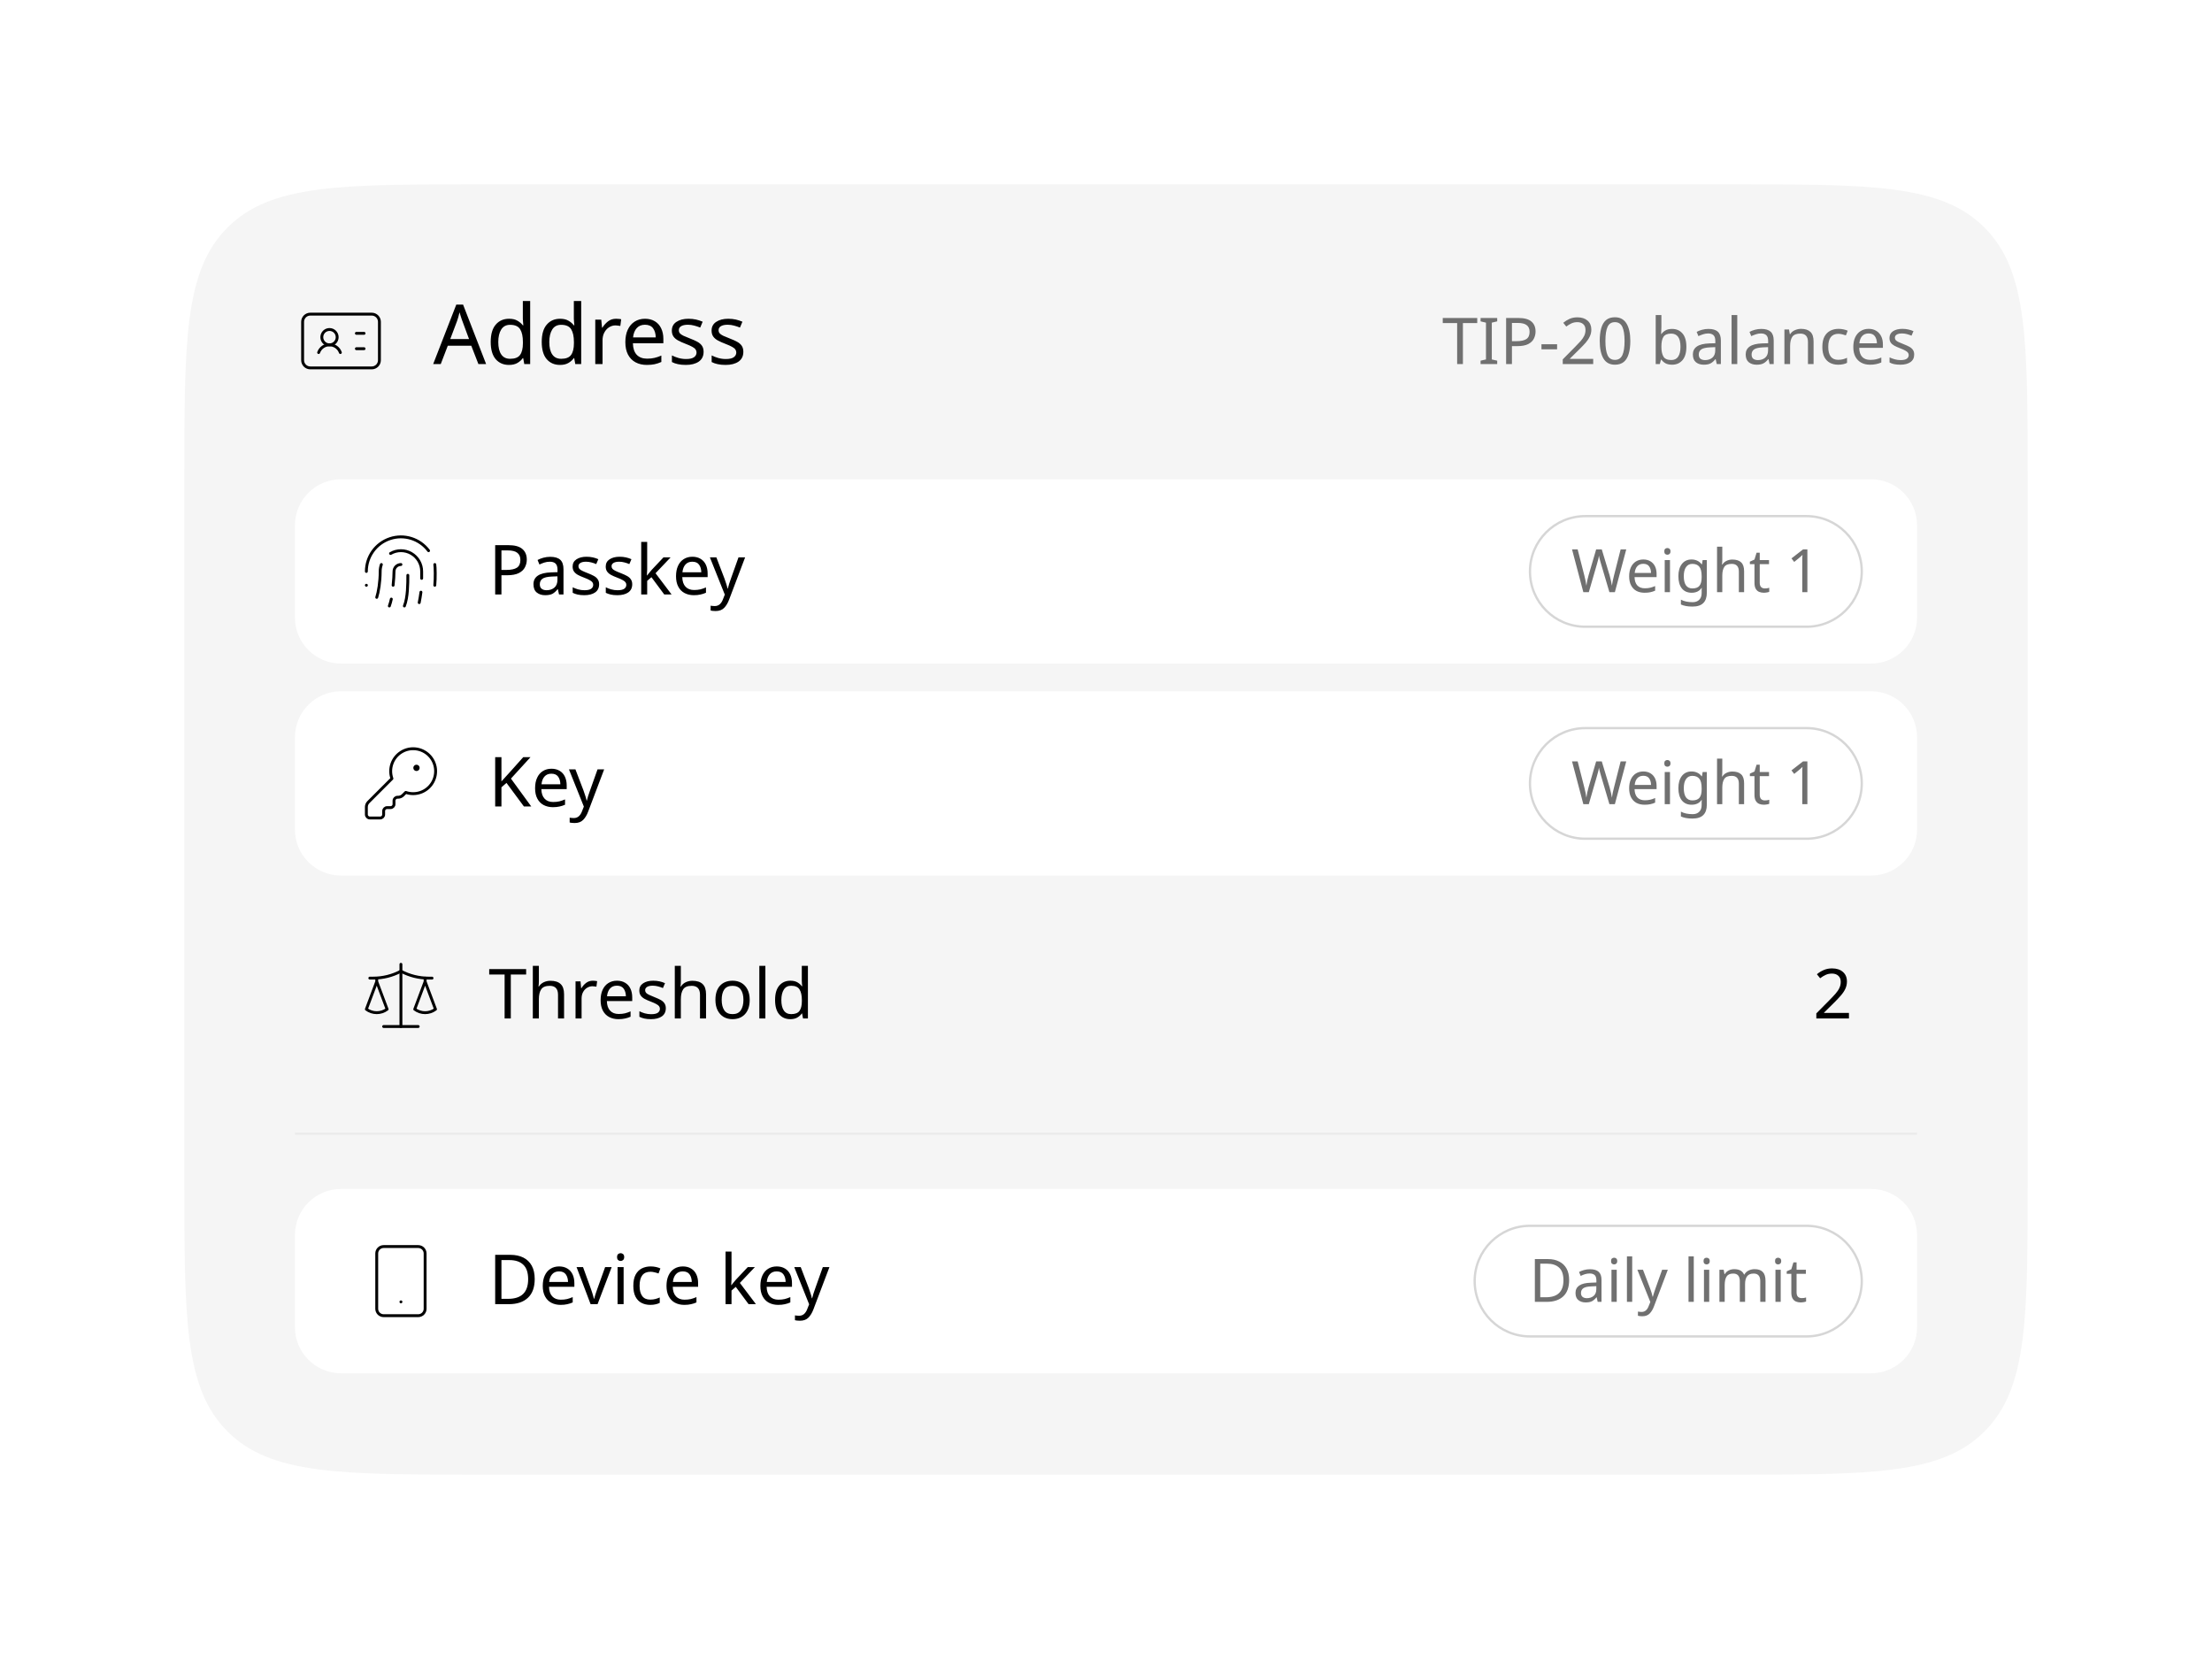
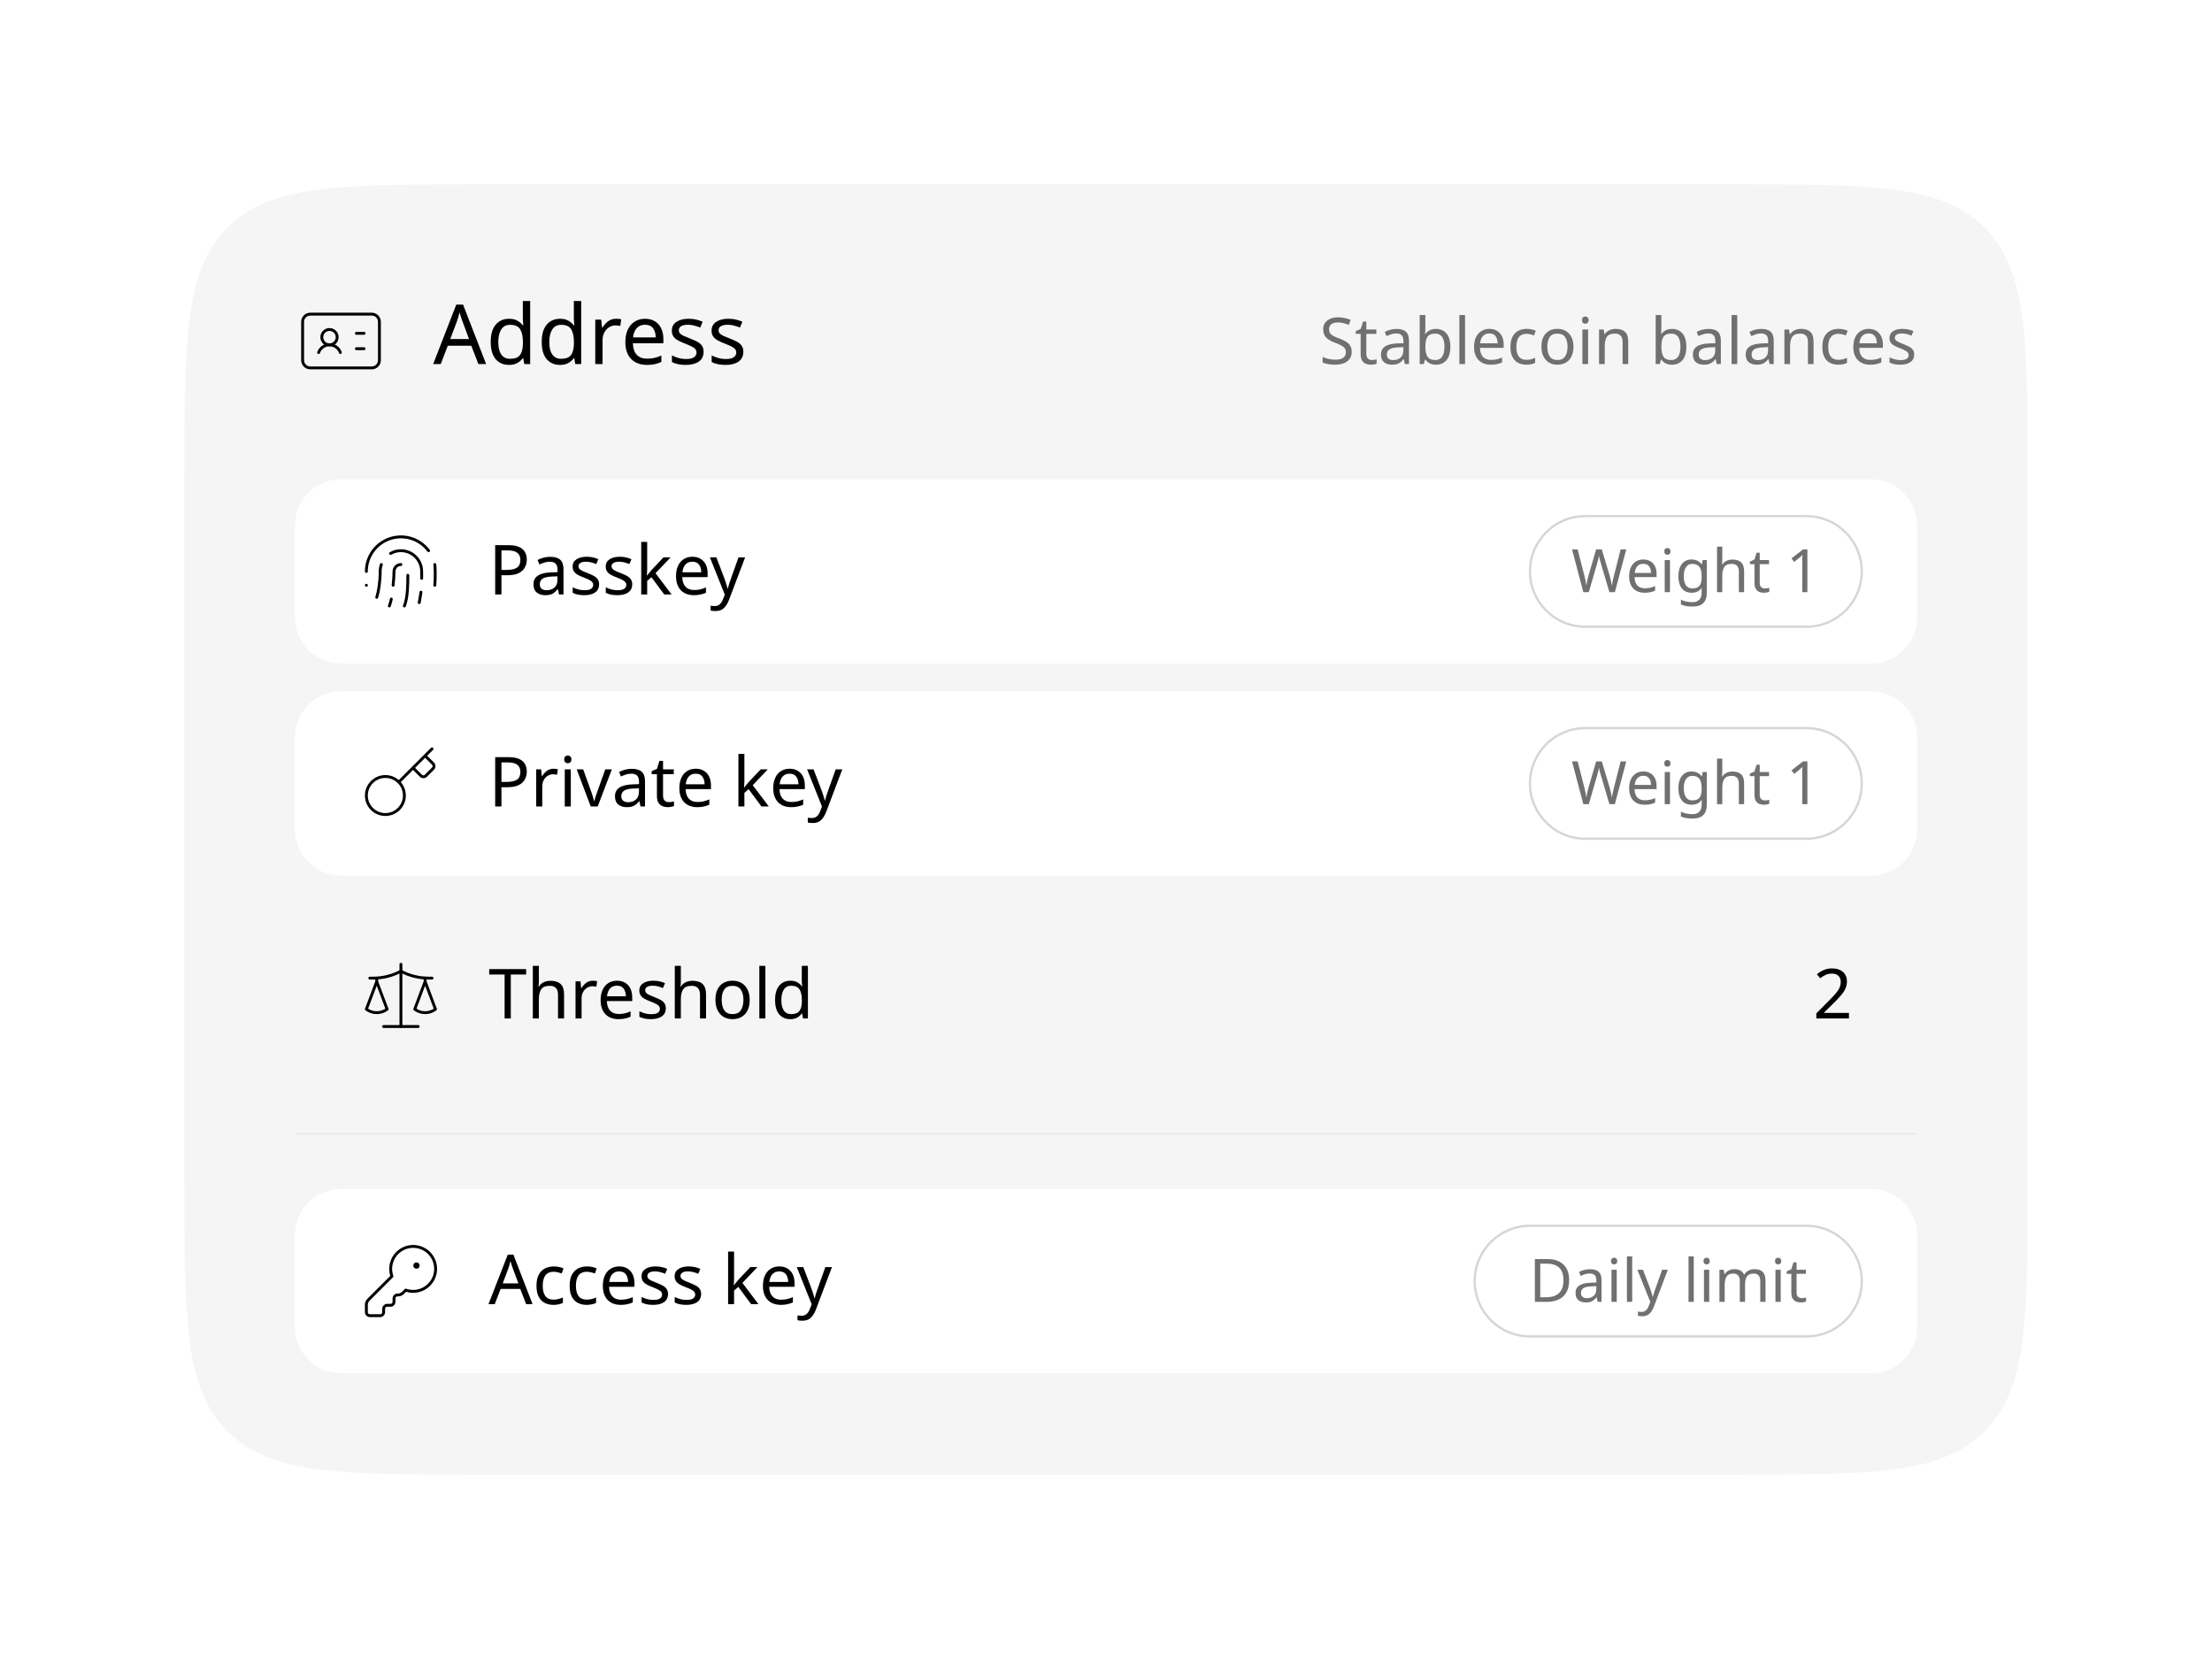
<svg xmlns="http://www.w3.org/2000/svg" width="960" height="720" viewBox="0 0 480 360" role="img" data-illustration="interface" aria-labelledby="title description">
  <path d="M376 40 c30.17 0 45.255 0 54.627 9.373  c9.373 9.373 9.373 24.458 9.373 54.627 L440 256 c0 30.17 0 45.255 -9.373 54.627  c-9.373 9.373 -24.458 9.373 -54.627 9.373 L104 320 c-30.17 0 -45.255 0 -54.627 -9.373  c-9.373 -9.373 -9.373 -24.458 -9.373 -54.627 L40 104 c0 -30.17 0 -45.255 9.373 -54.627  c9.373 -9.373 24.458 -9.373 54.627 -9.373Z" fill="var(--tempo-art-surface, #F5F5F5)" />
  <g transform="translate(64 64) scale(0.8333333)" fill="none" stroke="var(--tempo-art-ink, #000000)" stroke-width="1.25" stroke-linecap="round" stroke-linejoin="round">
    <path d="M16 10h2m-2 4h2M6.17 15a3 3 0 0 1 5.66 0" vector-effect="non-scaling-stroke" />
    <circle cx="9" cy="11" r="2" vector-effect="non-scaling-stroke" />
    <rect width="20" height="14" x="2" y="5" rx="2" vector-effect="non-scaling-stroke" />
  </g>
  <text x="94" y="79" fill="var(--tempo-art-ink, #000000)" font-family="Pilat" font-weight="400" font-size="18" text-anchor="start">Address</text>
-   <text x="416" y="79" fill="var(--tempo-art-secondary, #707070)" font-family="Pilat" font-weight="400" font-size="14" text-anchor="end">TIP-20 balances</text>
+   <text x="416" y="79" fill="var(--tempo-art-secondary, #707070)" font-family="Pilat" font-weight="400" font-size="14" text-anchor="end">Stablecoin balances</text>
  <rect x="64" y="104" width="352" height="40" rx="10" fill="var(--tempo-art-paper, #FFFFFF)" />
  <g transform="translate(78 115) scale(0.75)" fill="none" stroke="var(--tempo-art-ink, #000000)" stroke-width="1.25" stroke-linecap="round" stroke-linejoin="round">
    <path d="M12 10a2 2 0 0 0-2 2c0 1.02-.1 2.51-.26 4M14 13.12c0 2.38 0 6.38-1 8.88m4.29-.98c.12-.6.43-2.3.5-3.02M2 12a10 10 0 0 1 18-6M2 16h.01m19.79 0c.2-2 .131-5.354 0-6" vector-effect="non-scaling-stroke" />
    <path d="M5 19.5C5.5 18 6 15 6 12a6 6 0 0 1 .34-2m2.31 12c.21-.66.45-1.32.57-2M9 6.8a6 6 0 0 1 9 5.2v2" vector-effect="non-scaling-stroke" />
  </g>
  <text x="106" y="129" fill="var(--tempo-art-ink, #000000)" font-family="Pilat" font-weight="400" font-size="15" text-anchor="start">Passkey</text>
  <rect x="332" y="112" width="72" height="24" rx="12" fill="none" stroke="var(--tempo-art-border, #D6D6D6)" stroke-width="1" vector-effect="non-scaling-stroke" />
  <text x="368" y="128.5" fill="var(--tempo-art-secondary, #707070)" font-family="Pilat" font-weight="400" font-size="13" text-anchor="middle">Weight 1</text>
  <rect x="64" y="150" width="352" height="40" rx="10" fill="var(--tempo-art-paper, #FFFFFF)" />
  <g transform="translate(78 161) scale(0.75)" fill="none" stroke="var(--tempo-art-ink, #000000)" stroke-width="1.25" stroke-linecap="round" stroke-linejoin="round">
-     <path d="M2.586 17.414A2 2 0 0 0 2 18.828V21a1 1 0 0 0 1 1h3a1 1 0 0 0 1-1v-1a1 1 0 0 1 1-1h1a1 1 0 0 0 1-1v-1a1 1 0 0 1 1-1h.172a2 2 0 0 0 1.414-.586l.814-.814a6.5 6.5 0 1 0-4-4z" vector-effect="non-scaling-stroke" />
-     <circle cx="16.5" cy="7.5" r=".5" fill="var(--tempo-art-ink, #000000)" vector-effect="non-scaling-stroke" />
+     <path d="m15.5 7.5l2.3 2.3a1 1 0 0 0 1.4 0l2.1-2.1a1 1 0 0 0 0-1.4L19 4m2-2l-9.6 9.6" vector-effect="non-scaling-stroke" />
+     <circle cx="7.5" cy="15.5" r="5.5" vector-effect="non-scaling-stroke" />
  </g>
-   <text x="106" y="175" fill="var(--tempo-art-ink, #000000)" font-family="Pilat" font-weight="400" font-size="15" text-anchor="start">Key</text>
+   <text x="106" y="175" fill="var(--tempo-art-ink, #000000)" font-family="Pilat" font-weight="400" font-size="15" text-anchor="start">Private key</text>
  <rect x="332" y="158" width="72" height="24" rx="12" fill="none" stroke="var(--tempo-art-border, #D6D6D6)" stroke-width="1" vector-effect="non-scaling-stroke" />
  <text x="368" y="174.5" fill="var(--tempo-art-secondary, #707070)" font-family="Pilat" font-weight="400" font-size="13" text-anchor="middle">Weight 1</text>
  <g transform="translate(78 207) scale(0.75)" fill="none" stroke="var(--tempo-art-ink, #000000)" stroke-width="1.25" stroke-linecap="round" stroke-linejoin="round">
    <path d="M12 3v18m7-13l3 8a5 5 0 0 1-6 0zV7" vector-effect="non-scaling-stroke" />
    <path d="M3 7h1a17 17 0 0 0 8-2a17 17 0 0 0 8 2h1M5 8l3 8a5 5 0 0 1-6 0zV7m2 14h10" vector-effect="non-scaling-stroke" />
  </g>
  <text x="106" y="221" fill="var(--tempo-art-ink, #000000)" font-family="Pilat" font-weight="400" font-size="15" text-anchor="start">Threshold</text>
  <text x="402" y="221" fill="var(--tempo-art-ink, #000000)" font-family="Pilat" font-weight="400" font-size="15" text-anchor="end">2</text>
  <path d="M64 246H416" stroke="var(--tempo-art-divider, #EBEBEB)" stroke-width="1" vector-effect="non-scaling-stroke" />
  <rect x="64" y="258" width="352" height="40" rx="10" fill="var(--tempo-art-paper, #FFFFFF)" />
  <g transform="translate(78 269) scale(0.75)" fill="none" stroke="var(--tempo-art-ink, #000000)" stroke-width="1.25" stroke-linecap="round" stroke-linejoin="round">
-     <rect width="14" height="20" x="5" y="2" rx="2" ry="2" vector-effect="non-scaling-stroke" />
-     <path d="M12 18h.01" vector-effect="non-scaling-stroke" />
+     <path d="M2.586 17.414A2 2 0 0 0 2 18.828V21a1 1 0 0 0 1 1h3a1 1 0 0 0 1-1v-1a1 1 0 0 1 1-1h1a1 1 0 0 0 1-1v-1a1 1 0 0 1 1-1h.172a2 2 0 0 0 1.414-.586l.814-.814a6.5 6.5 0 1 0-4-4z" vector-effect="non-scaling-stroke" />
+     <circle cx="16.5" cy="7.5" r=".5" fill="var(--tempo-art-ink, #000000)" vector-effect="non-scaling-stroke" />
  </g>
-   <text x="106" y="283" fill="var(--tempo-art-ink, #000000)" font-family="Pilat" font-weight="400" font-size="15" text-anchor="start">Device key</text>
+   <text x="106" y="283" fill="var(--tempo-art-ink, #000000)" font-family="Pilat" font-weight="400" font-size="15" text-anchor="start">Access key</text>
  <rect x="320" y="266" width="84" height="24" rx="12" fill="none" stroke="var(--tempo-art-border, #D6D6D6)" stroke-width="1" vector-effect="non-scaling-stroke" />
  <text x="362" y="282.5" fill="var(--tempo-art-secondary, #707070)" font-family="Pilat" font-weight="400" font-size="13" text-anchor="middle">Daily limit</text>
</svg>
